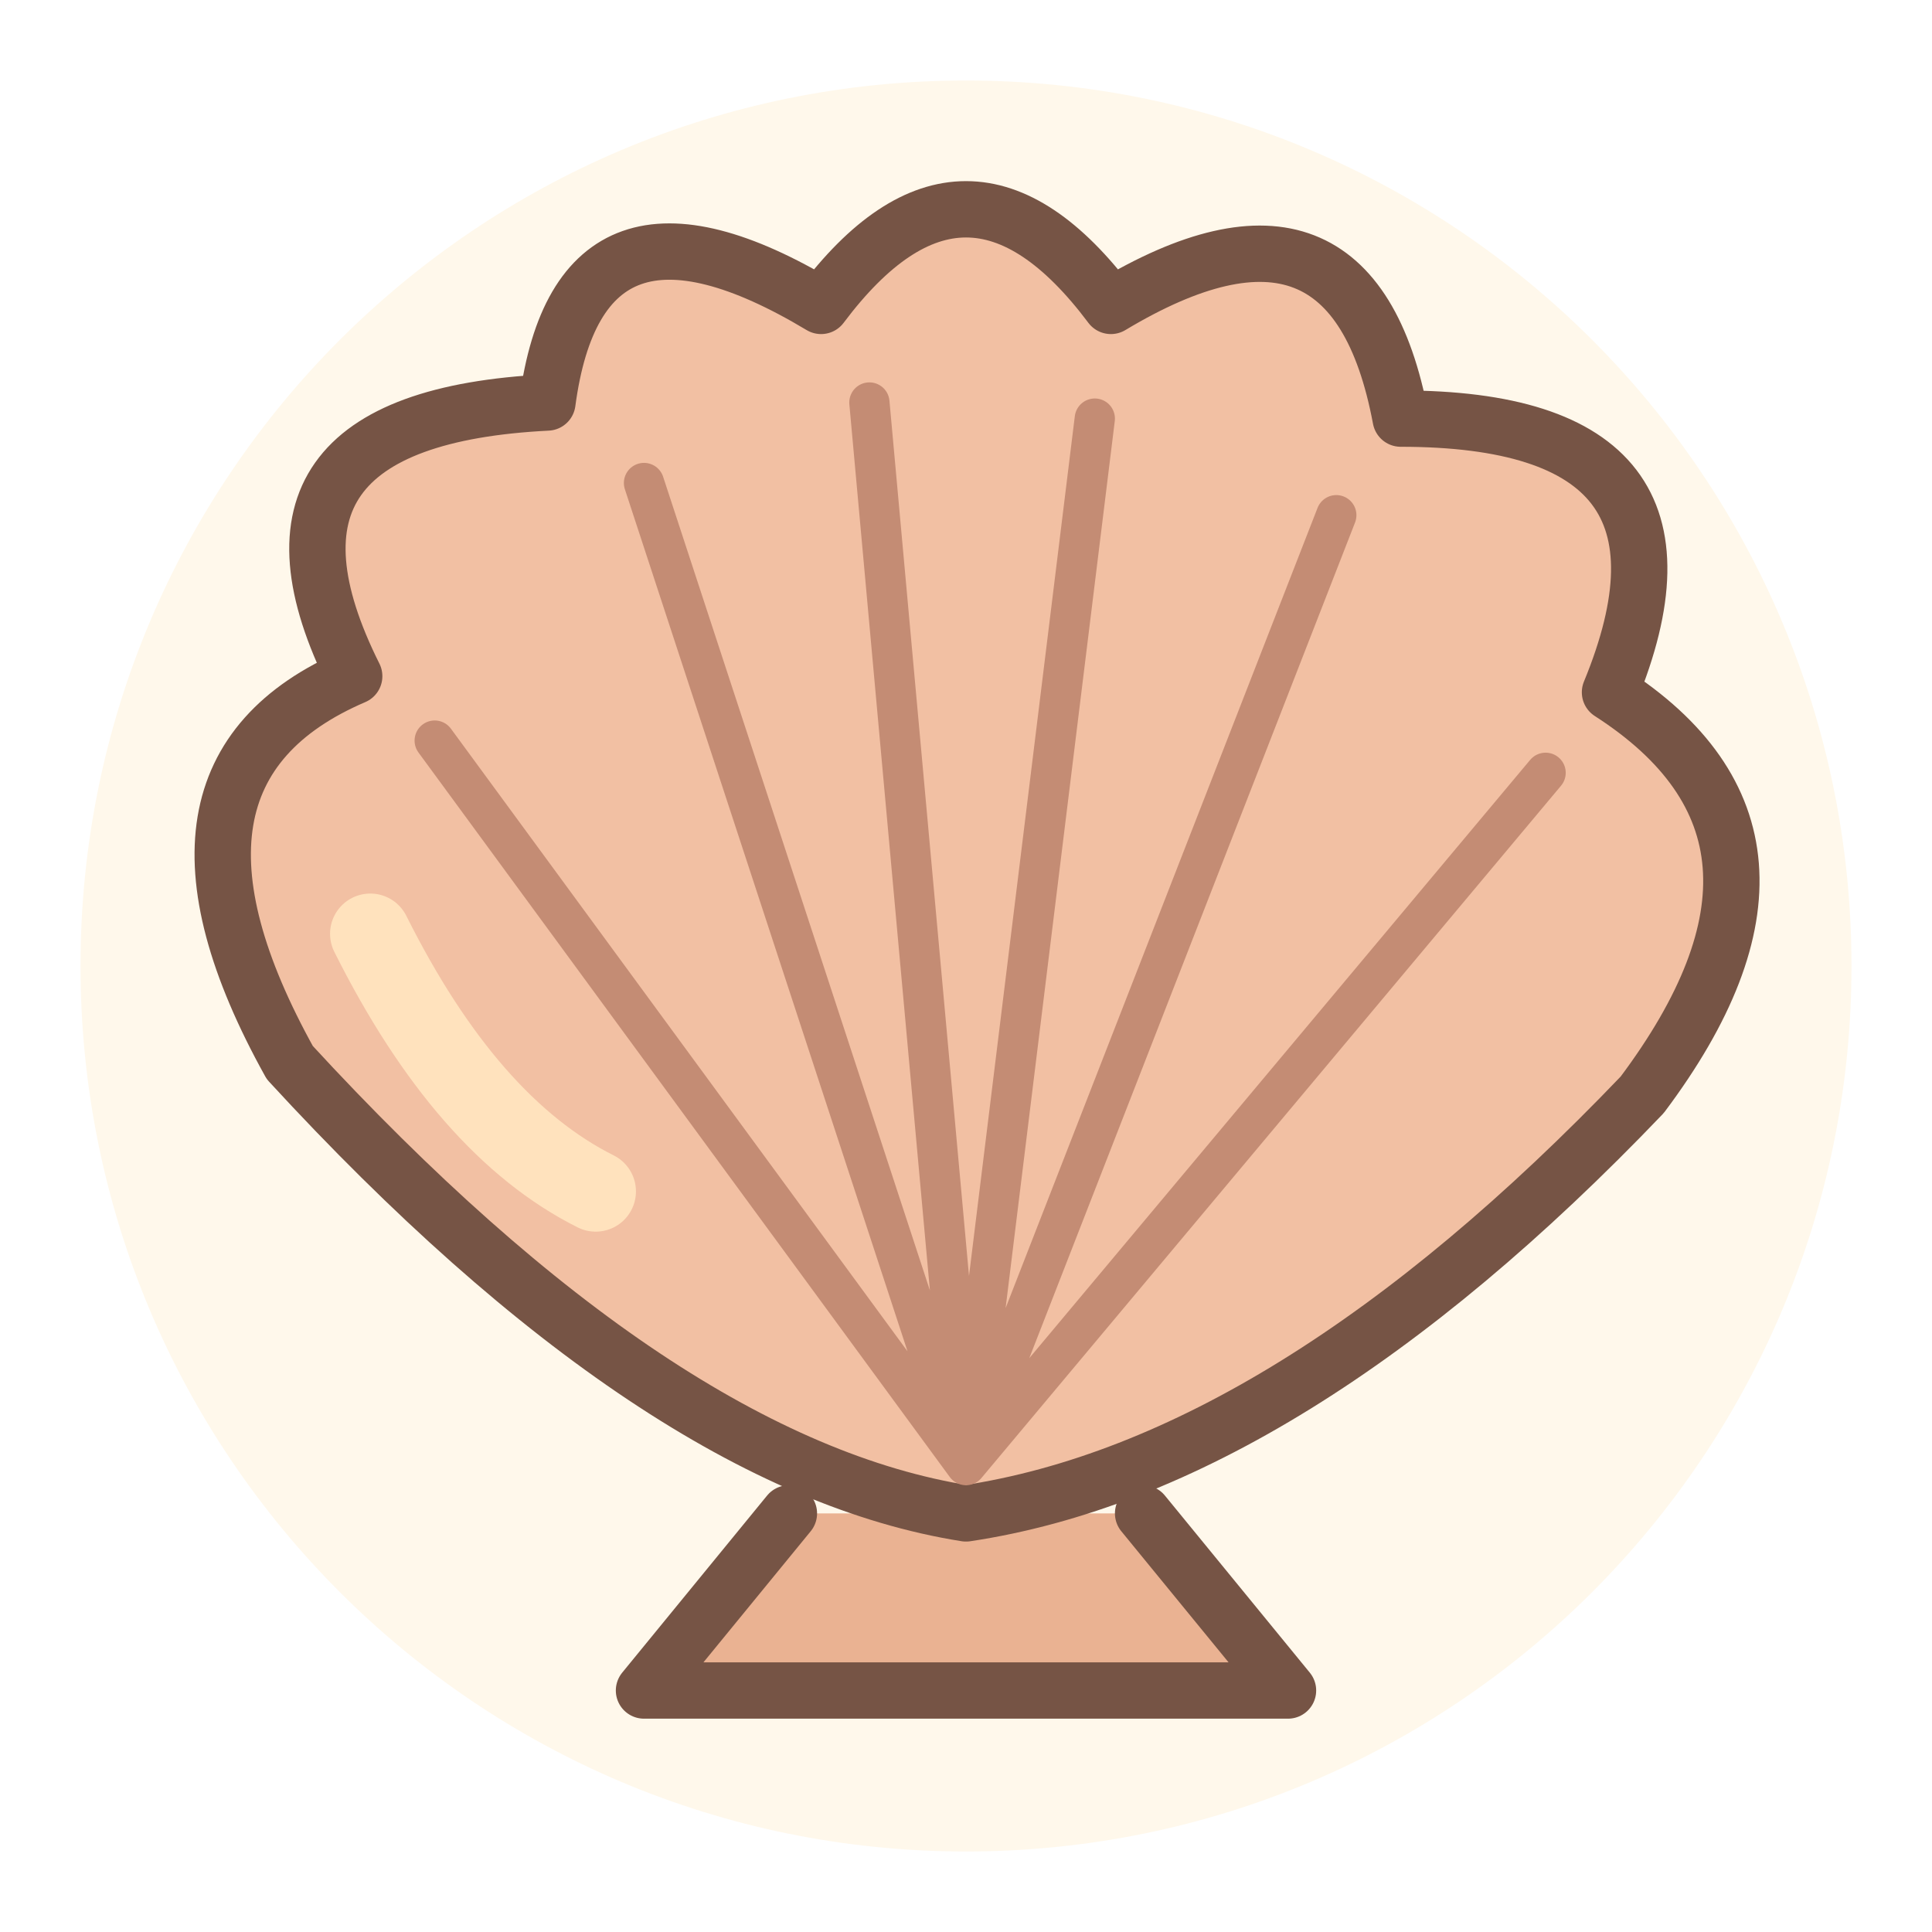
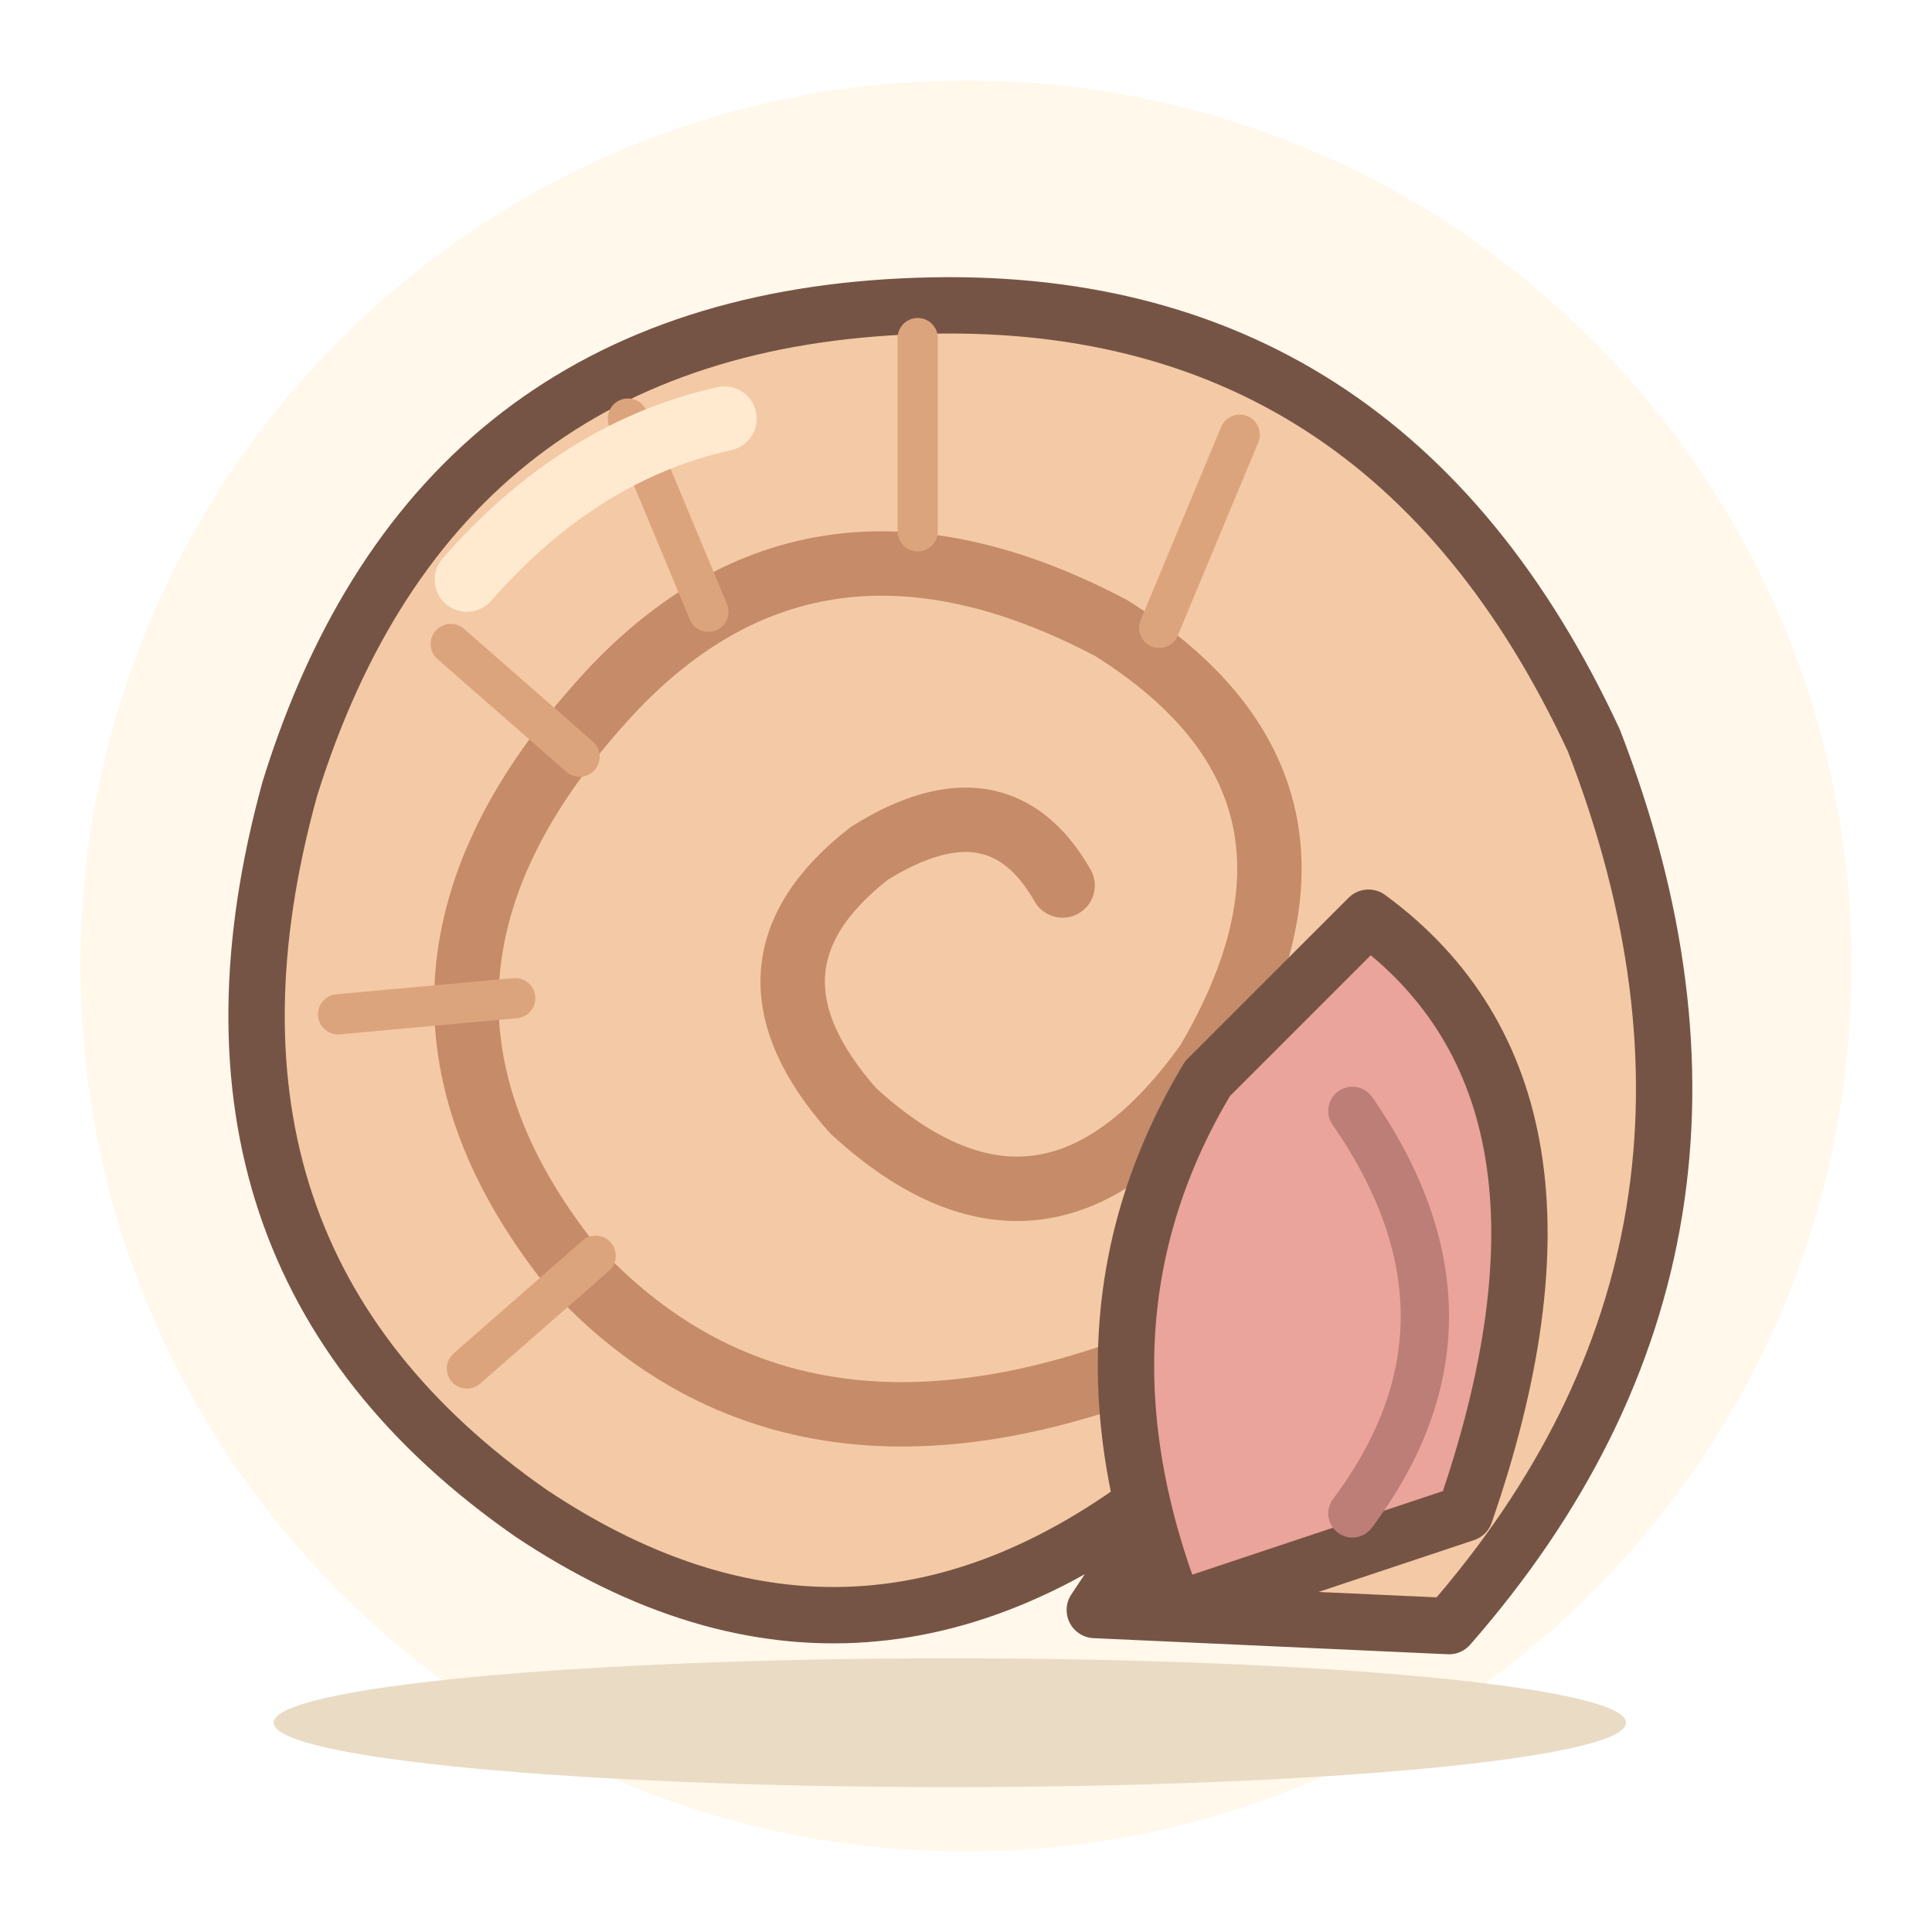
<svg xmlns="http://www.w3.org/2000/svg" viewBox="0 0 120 120" role="img" aria-labelledby="title">
  <circle cx="60" cy="60" r="55" fill="#fff8eb" />
  <g fill="none" stroke="#765445" stroke-width="3.5" stroke-linecap="round" stroke-linejoin="round">
-     <path d="M49 94 40 105 H80 L71 94" fill="#eab292" />
-     <path d="M60 94 Q41 91 18 66 Q8 48 22 42 Q14 26 34 25 Q36 10 51 19 Q60 7 69 19 Q84 10 87 26 Q107 26 100 43 Q114 52 102 68 Q80 91 60 94Z" fill="#f2c0a3" />
-     <path d="M60 91 27 46 M60 91 40 30 M60 91 54 25 M60 91 68 26 M60 91 83 32 M60 91 96 48" stroke="#c48c74" stroke-width="2.5" />
-     <path d="M23 58 Q29 70 37 74" stroke="#ffe2bd" stroke-width="5" />
+     <ellipse cx="59" cy="107" rx="42" ry="4" fill="#eadbc5" stroke="none" />
+     <path d="M74 91 Q54 108 33 94 Q10 78 18 49 Q27 20 57 19 Q86 18 99 46 Q111 77 90 101 L68 100Z" fill="#f3caa5" />
+     <path d="M73 84 Q49 94 35 78 Q22 61 37 44 Q50 29 69 39 Q85 49 75 66 Q65 80 53 69 Q45 60 54 53 Q62 48 66 55" stroke="#c68b69" stroke-width="4" />
+     <path d="M85 57 Q100 68 91 94 L73 100 Q66 82 75 67Z" fill="#eaa49b" />
+     <path d="M84 69 Q93 82 84 94" stroke="#bc7e77" stroke-width="3" />
+     <path d="M28 40 36 47 M39 26 44 38 M57 21 57 33 M77 27 72 39 M21 63 32 62 M29 85 37 78" stroke="#dca47d" stroke-width="2.5" />
+     <path d="M29 36 Q36 28 45 26" stroke="#ffead0" stroke-width="4" />
  </g>
</svg>
